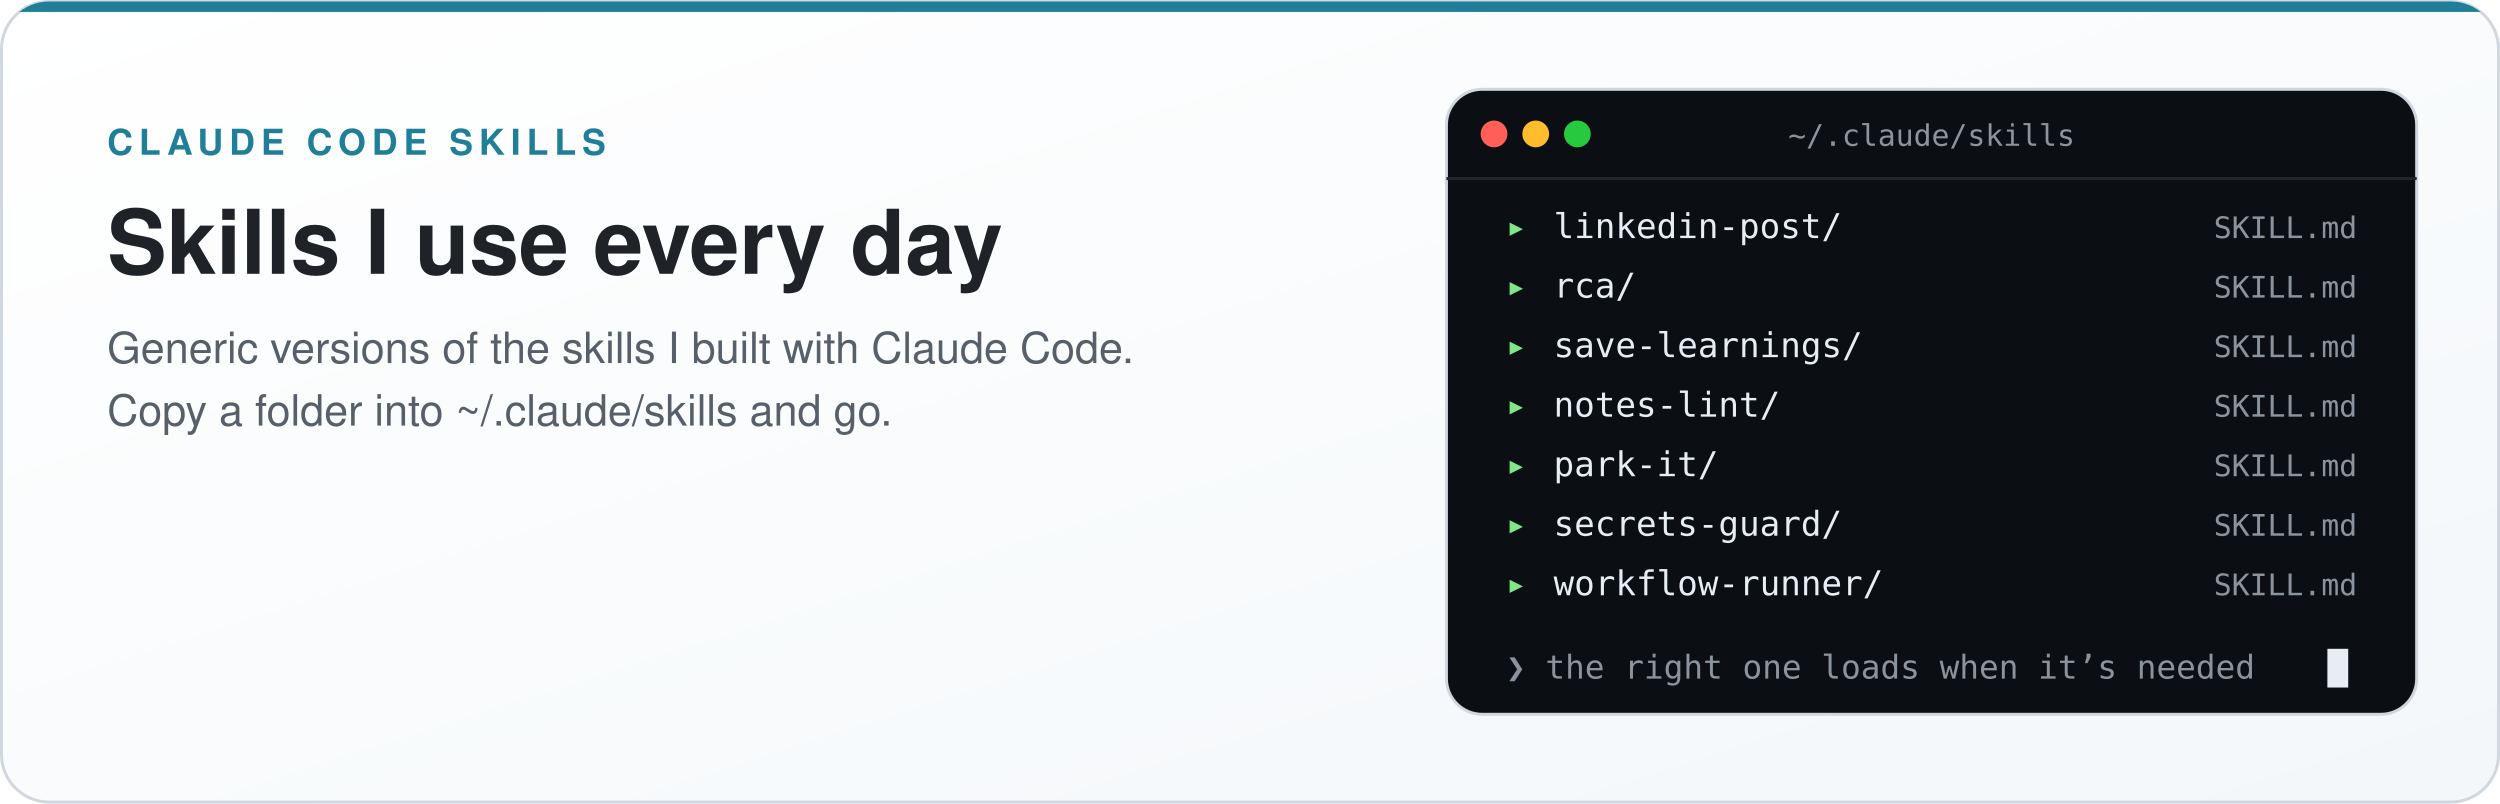
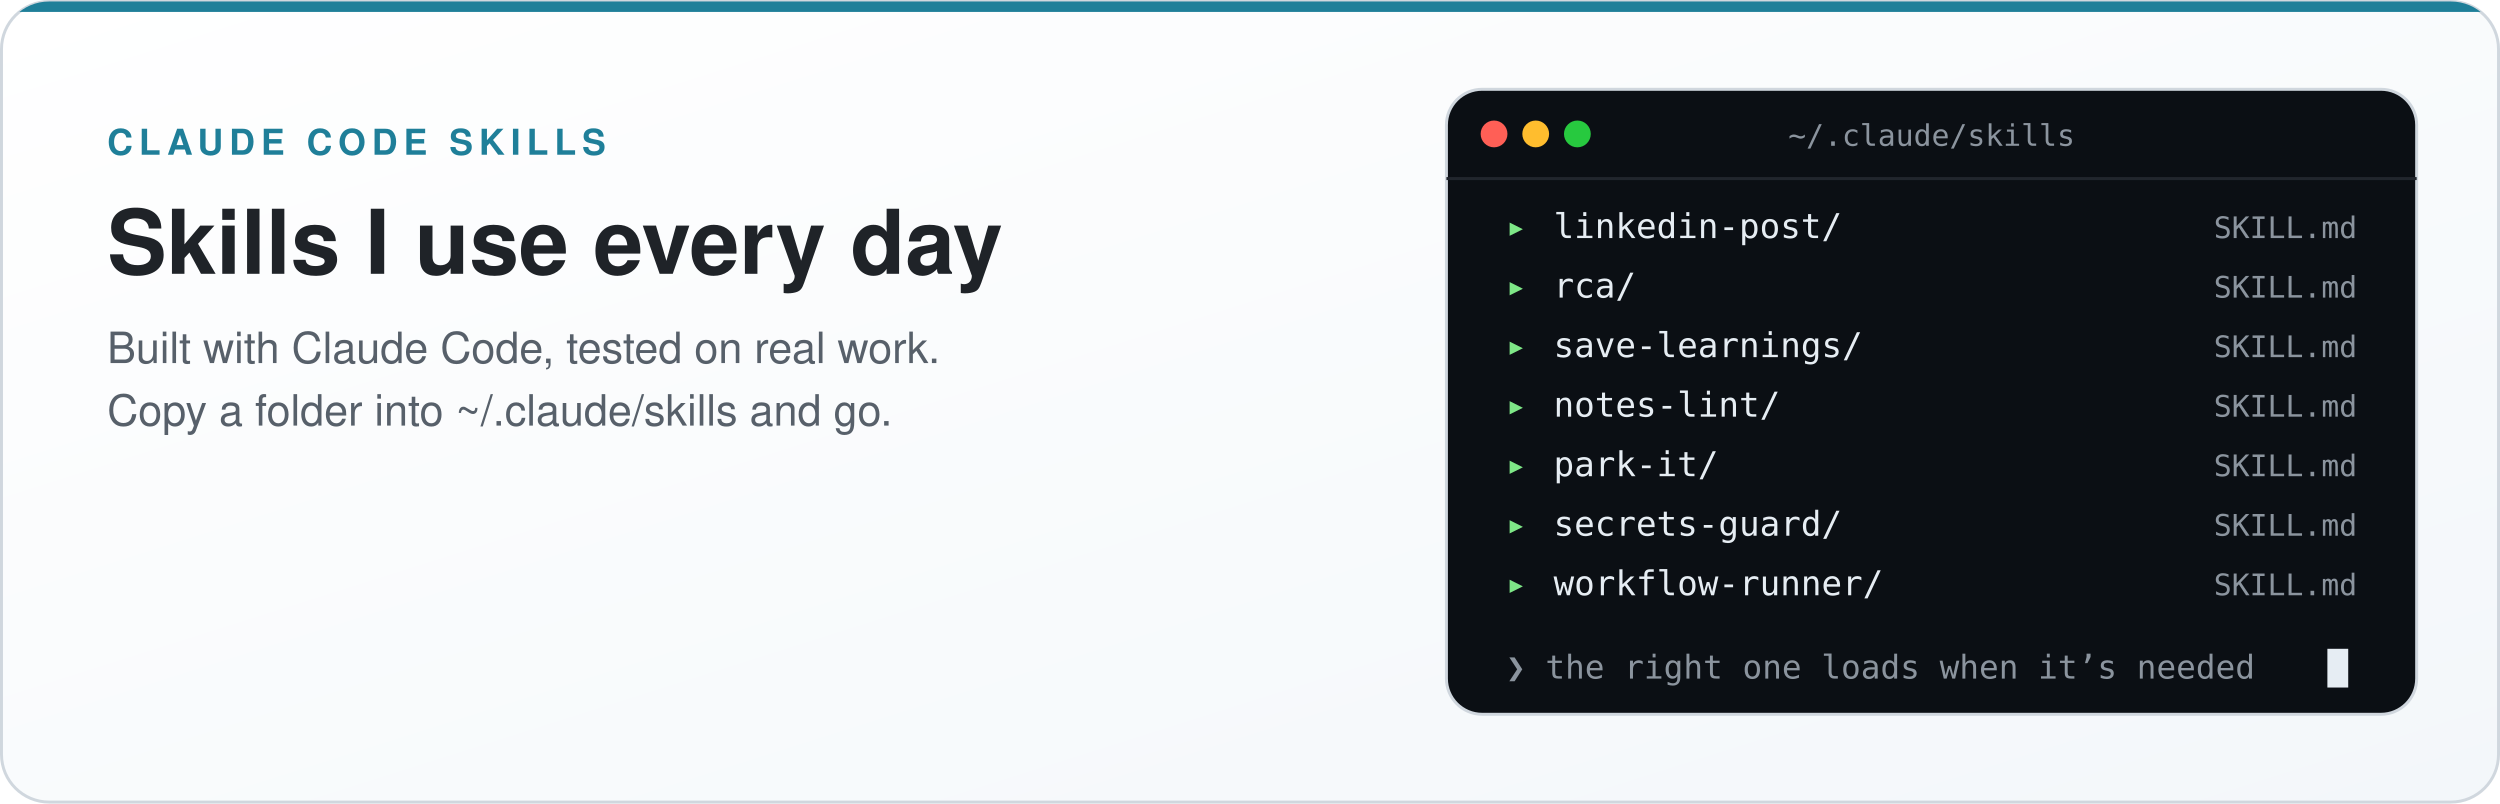
- <svg xmlns="http://www.w3.org/2000/svg" width="840" height="270" viewBox="0 0 840 270" role="img" aria-label="Claude Code skills: LinkedIn post writer, RCA, save-learnings, notes lint, park-it to-do list, secrets guard and a CI workflow runner. Generic versions of skills I use every day.">
+ <svg xmlns="http://www.w3.org/2000/svg" width="840" height="270" viewBox="0 0 840 270" role="img" aria-label="Claude Code skills: LinkedIn post writer, RCA, save-learnings, notes lint, park-it to-do list, secrets guard and a CI workflow runner.">
  <defs>
    <linearGradient id="bg" x1="0" y1="0" x2="1" y2="1">
      <stop offset="0" stop-color="#ffffff" />
      <stop offset="1" stop-color="#f3f7fa" />
    </linearGradient>
    <clipPath id="card">
      <rect x="0.5" y="0.5" width="839" height="269" rx="16" />
    </clipPath>
  </defs>
  <rect x="0.5" y="0.5" width="839" height="269" rx="16" fill="url(#bg)" stroke="#d0d7de" />
  <g clip-path="url(#card)">
    <rect x="0" y="0" width="840" height="4" fill="#1f7f99" />
  </g>
  <text x="36" y="52" font-family="-apple-system,BlinkMacSystemFont,'Segoe UI',Helvetica,Arial,sans-serif" font-size="12" font-weight="700" letter-spacing="2" fill="#1f7f99">CLAUDE CODE SKILLS</text>
  <text x="36" y="92" font-family="-apple-system,BlinkMacSystemFont,'Segoe UI',Helvetica,Arial,sans-serif" font-size="30" font-weight="700" fill="#1f2328">Skills I use every day</text>
-   <text x="36" y="122" font-family="-apple-system,BlinkMacSystemFont,'Segoe UI',Helvetica,Arial,sans-serif" font-size="14.5" fill="#57606a">Generic versions of the skills I built with Claude Code.</text>
+   <text x="36" y="122" font-family="-apple-system,BlinkMacSystemFont,'Segoe UI',Helvetica,Arial,sans-serif" font-size="14.5" fill="#57606a">Built with Claude Code, tested on real work.</text>
  <text x="36" y="143" font-family="-apple-system,BlinkMacSystemFont,'Segoe UI',Helvetica,Arial,sans-serif" font-size="14.5" fill="#57606a">Copy a folder into ~/.claude/skills and go.</text>
  <g opacity="0">
    <animate attributeName="opacity" from="0" to="1" begin="0.30s" dur="0.5s" fill="freeze" />
    <rect x="36" y="169" width="75" height="26" rx="13" fill="#f6f8fa" stroke="#d0d7de" />
    <text x="73" y="186" text-anchor="middle" font-family="-apple-system,BlinkMacSystemFont,'Segoe UI',Helvetica,Arial,sans-serif" font-size="12" font-weight="600" fill="#1f2328">7 skills</text>
  </g>
  <g opacity="0">
    <animate attributeName="opacity" from="0" to="1" begin="0.55s" dur="0.5s" fill="freeze" />
    <rect x="118.8" y="169" width="181" height="26" rx="13" fill="#f6f8fa" stroke="#d0d7de" />
    <text x="209" y="186" text-anchor="middle" font-family="-apple-system,BlinkMacSystemFont,'Segoe UI',Helvetica,Arial,sans-serif" font-size="12" font-weight="600" fill="#1f2328">Evidence before answers</text>
  </g>
  <g opacity="0">
    <animate attributeName="opacity" from="0" to="1" begin="0.80s" dur="0.5s" fill="freeze" />
    <rect x="36" y="203" width="167" height="26" rx="13" fill="#f6f8fa" stroke="#d0d7de" />
    <text x="120" y="220" text-anchor="middle" font-family="-apple-system,BlinkMacSystemFont,'Segoe UI',Helvetica,Arial,sans-serif" font-size="12" font-weight="600" fill="#1f2328">Secrets never in chat</text>
  </g>
  <g opacity="0">
    <animate attributeName="opacity" from="0" to="1" begin="1.05s" dur="0.5s" fill="freeze" />
    <rect x="211.1" y="203" width="124" height="26" rx="13" fill="#f6f8fa" stroke="#d0d7de" />
    <text x="273" y="220" text-anchor="middle" font-family="-apple-system,BlinkMacSystemFont,'Segoe UI',Helvetica,Arial,sans-serif" font-size="12" font-weight="600" fill="#1f2328">Every fix saved</text>
  </g>
  <g opacity="0">
    <animate attributeName="opacity" from="0" to="1" begin="1.30s" dur="0.5s" fill="freeze" />
    <rect x="36" y="237" width="167" height="26" rx="13" fill="#f6f8fa" stroke="#d0d7de" />
    <text x="120" y="254" text-anchor="middle" font-family="-apple-system,BlinkMacSystemFont,'Segoe UI',Helvetica,Arial,sans-serif" font-size="12" font-weight="600" fill="#1f2328">LinkedIn post checker</text>
  </g>
  <g clip-path="url(#card)">
    <rect x="486" y="30" width="326" height="210" rx="12" fill="#0b0f14" stroke="#d0d7de" />
    <circle cx="502" cy="45" r="4.5" fill="#ff5f56" />
    <circle cx="516" cy="45" r="4.5" fill="#ffbd2e" />
    <circle cx="530" cy="45" r="4.5" fill="#27c93f" />
    <text x="649.0" y="49" text-anchor="middle" font-family="ui-monospace,SFMono-Regular,Menlo,Consolas,monospace" font-size="10" fill="#8b949e">~/.claude/skills</text>
    <line x1="486" y1="60" x2="812" y2="60" stroke="#21262d" />
    <rect x="496" y="66" width="306" height="20" rx="5" fill="#2c9ab7" fill-opacity="0.16" opacity="0">
      <animate attributeName="opacity" values="1;1;0;0" keyTimes="0;0.133;0.143;1" dur="11.2s" repeatCount="indefinite" />
    </rect>
    <text x="506" y="80" font-family="ui-monospace,SFMono-Regular,Menlo,Consolas,monospace" font-size="11.5" fill="#7ee787">▸</text>
    <text x="522" y="80" font-family="ui-monospace,SFMono-Regular,Menlo,Consolas,monospace" font-size="11.5" fill="#e6edf3">linkedin-post/</text>
    <text x="792" y="80" text-anchor="end" font-family="ui-monospace,SFMono-Regular,Menlo,Consolas,monospace" font-size="10" fill="#8b949e">SKILL.md</text>
    <rect x="496" y="86" width="306" height="20" rx="5" fill="#2c9ab7" fill-opacity="0.16" opacity="0">
      <animate attributeName="opacity" values="0;0;1;1;0;0" keyTimes="0;0.142;0.143;0.276;0.286;1" dur="11.2s" repeatCount="indefinite" />
    </rect>
    <text x="506" y="100" font-family="ui-monospace,SFMono-Regular,Menlo,Consolas,monospace" font-size="11.5" fill="#7ee787">▸</text>
    <text x="522" y="100" font-family="ui-monospace,SFMono-Regular,Menlo,Consolas,monospace" font-size="11.5" fill="#e6edf3">rca/</text>
    <text x="792" y="100" text-anchor="end" font-family="ui-monospace,SFMono-Regular,Menlo,Consolas,monospace" font-size="10" fill="#8b949e">SKILL.md</text>
    <rect x="496" y="106" width="306" height="20" rx="5" fill="#2c9ab7" fill-opacity="0.16" opacity="0">
      <animate attributeName="opacity" values="0;0;1;1;0;0" keyTimes="0;0.285;0.286;0.419;0.429;1" dur="11.2s" repeatCount="indefinite" />
    </rect>
    <text x="506" y="120" font-family="ui-monospace,SFMono-Regular,Menlo,Consolas,monospace" font-size="11.5" fill="#7ee787">▸</text>
    <text x="522" y="120" font-family="ui-monospace,SFMono-Regular,Menlo,Consolas,monospace" font-size="11.5" fill="#e6edf3">save-learnings/</text>
    <text x="792" y="120" text-anchor="end" font-family="ui-monospace,SFMono-Regular,Menlo,Consolas,monospace" font-size="10" fill="#8b949e">SKILL.md</text>
    <rect x="496" y="126" width="306" height="20" rx="5" fill="#2c9ab7" fill-opacity="0.16" opacity="0">
      <animate attributeName="opacity" values="0;0;1;1;0;0" keyTimes="0;0.428;0.429;0.561;0.571;1" dur="11.2s" repeatCount="indefinite" />
    </rect>
    <text x="506" y="140" font-family="ui-monospace,SFMono-Regular,Menlo,Consolas,monospace" font-size="11.5" fill="#7ee787">▸</text>
    <text x="522" y="140" font-family="ui-monospace,SFMono-Regular,Menlo,Consolas,monospace" font-size="11.5" fill="#e6edf3">notes-lint/</text>
    <text x="792" y="140" text-anchor="end" font-family="ui-monospace,SFMono-Regular,Menlo,Consolas,monospace" font-size="10" fill="#8b949e">SKILL.md</text>
    <rect x="496" y="146" width="306" height="20" rx="5" fill="#2c9ab7" fill-opacity="0.16" opacity="0">
      <animate attributeName="opacity" values="0;0;1;1;0;0" keyTimes="0;0.570;0.571;0.704;0.714;1" dur="11.2s" repeatCount="indefinite" />
    </rect>
    <text x="506" y="160" font-family="ui-monospace,SFMono-Regular,Menlo,Consolas,monospace" font-size="11.5" fill="#7ee787">▸</text>
    <text x="522" y="160" font-family="ui-monospace,SFMono-Regular,Menlo,Consolas,monospace" font-size="11.5" fill="#e6edf3">park-it/</text>
    <text x="792" y="160" text-anchor="end" font-family="ui-monospace,SFMono-Regular,Menlo,Consolas,monospace" font-size="10" fill="#8b949e">SKILL.md</text>
    <rect x="496" y="166" width="306" height="20" rx="5" fill="#2c9ab7" fill-opacity="0.16" opacity="0">
      <animate attributeName="opacity" values="0;0;1;1;0;0" keyTimes="0;0.713;0.714;0.847;0.857;1" dur="11.2s" repeatCount="indefinite" />
    </rect>
    <text x="506" y="180" font-family="ui-monospace,SFMono-Regular,Menlo,Consolas,monospace" font-size="11.5" fill="#7ee787">▸</text>
    <text x="522" y="180" font-family="ui-monospace,SFMono-Regular,Menlo,Consolas,monospace" font-size="11.5" fill="#e6edf3">secrets-guard/</text>
    <text x="792" y="180" text-anchor="end" font-family="ui-monospace,SFMono-Regular,Menlo,Consolas,monospace" font-size="10" fill="#8b949e">SKILL.md</text>
    <rect x="496" y="186" width="306" height="20" rx="5" fill="#2c9ab7" fill-opacity="0.16" opacity="0">
      <animate attributeName="opacity" values="0;0;1;1;0;0" keyTimes="0;0.856;0.857;0.990;1.000;1" dur="11.2s" repeatCount="indefinite" />
    </rect>
    <text x="506" y="200" font-family="ui-monospace,SFMono-Regular,Menlo,Consolas,monospace" font-size="11.5" fill="#7ee787">▸</text>
    <text x="522" y="200" font-family="ui-monospace,SFMono-Regular,Menlo,Consolas,monospace" font-size="11.5" fill="#e6edf3">workflow-runner/</text>
    <text x="792" y="200" text-anchor="end" font-family="ui-monospace,SFMono-Regular,Menlo,Consolas,monospace" font-size="10" fill="#8b949e">SKILL.md</text>
    <text x="506" y="228" font-family="ui-monospace,SFMono-Regular,Menlo,Consolas,monospace" font-size="11" fill="#8b949e">❯ the right one loads when it’s needed</text>
    <rect x="782" y="218" width="7" height="13" fill="#e6edf3">
      <animate attributeName="opacity" values="1;0;1" dur="1.1s" repeatCount="indefinite" />
    </rect>
  </g>
</svg>
